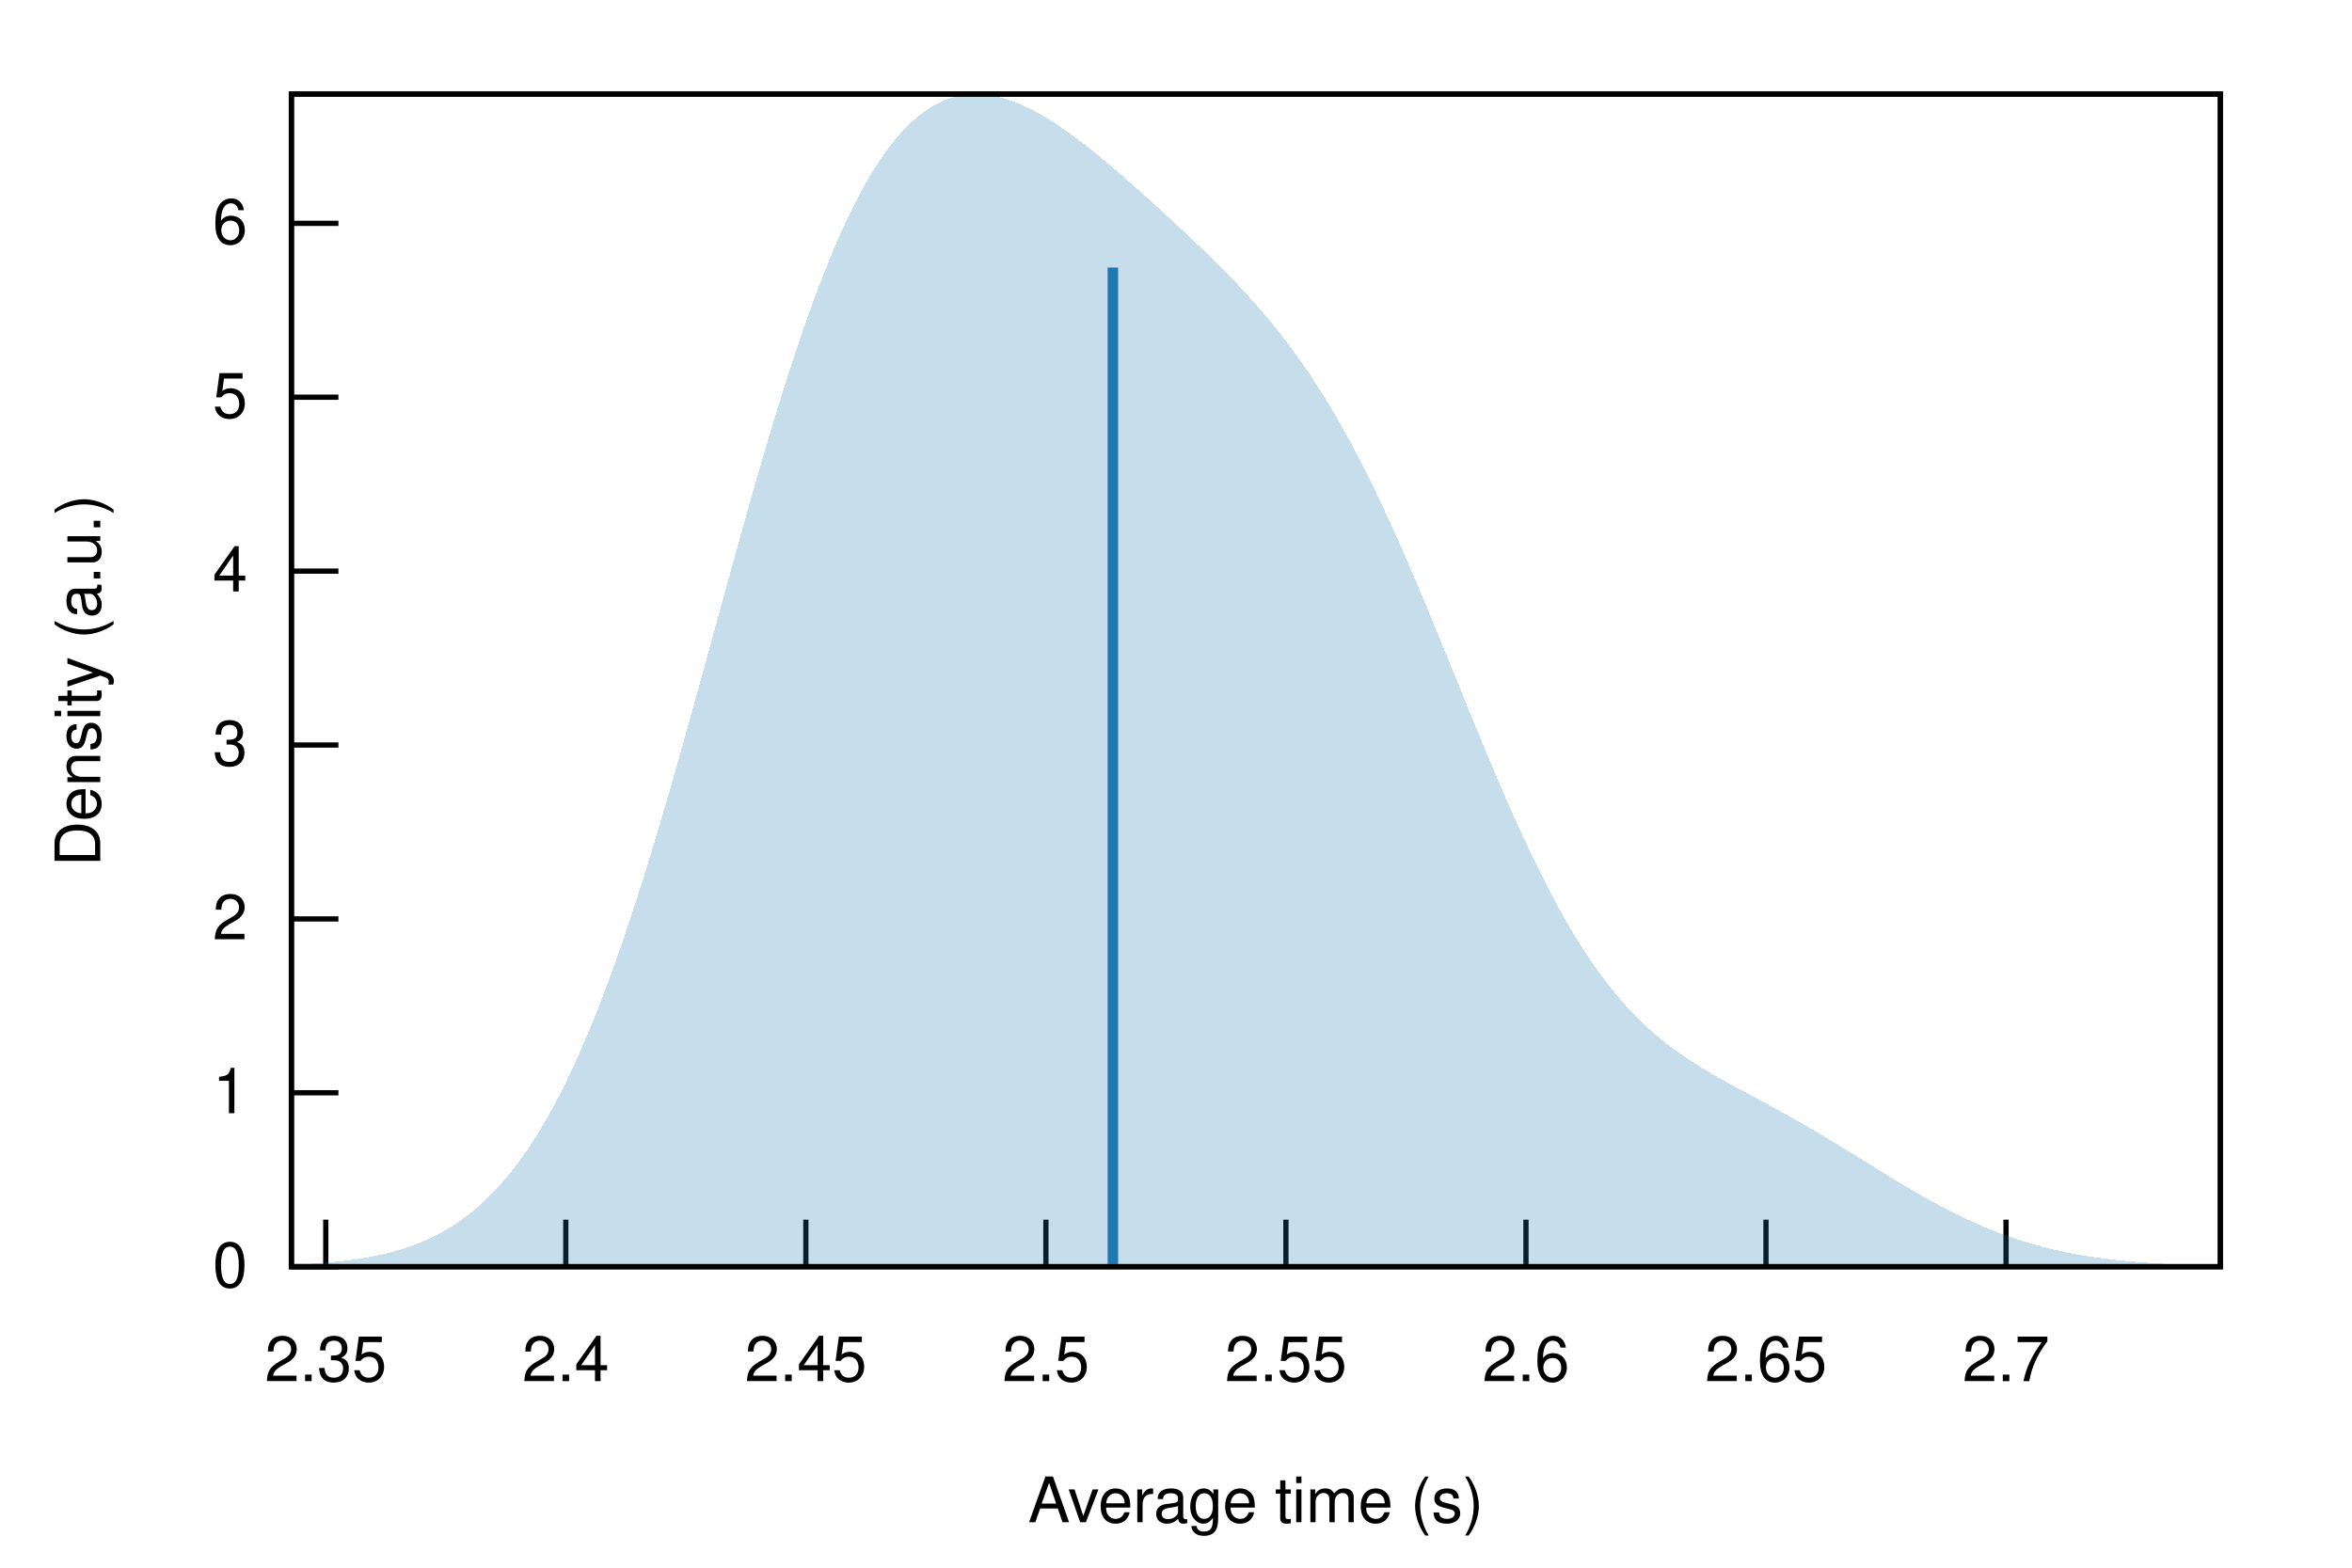
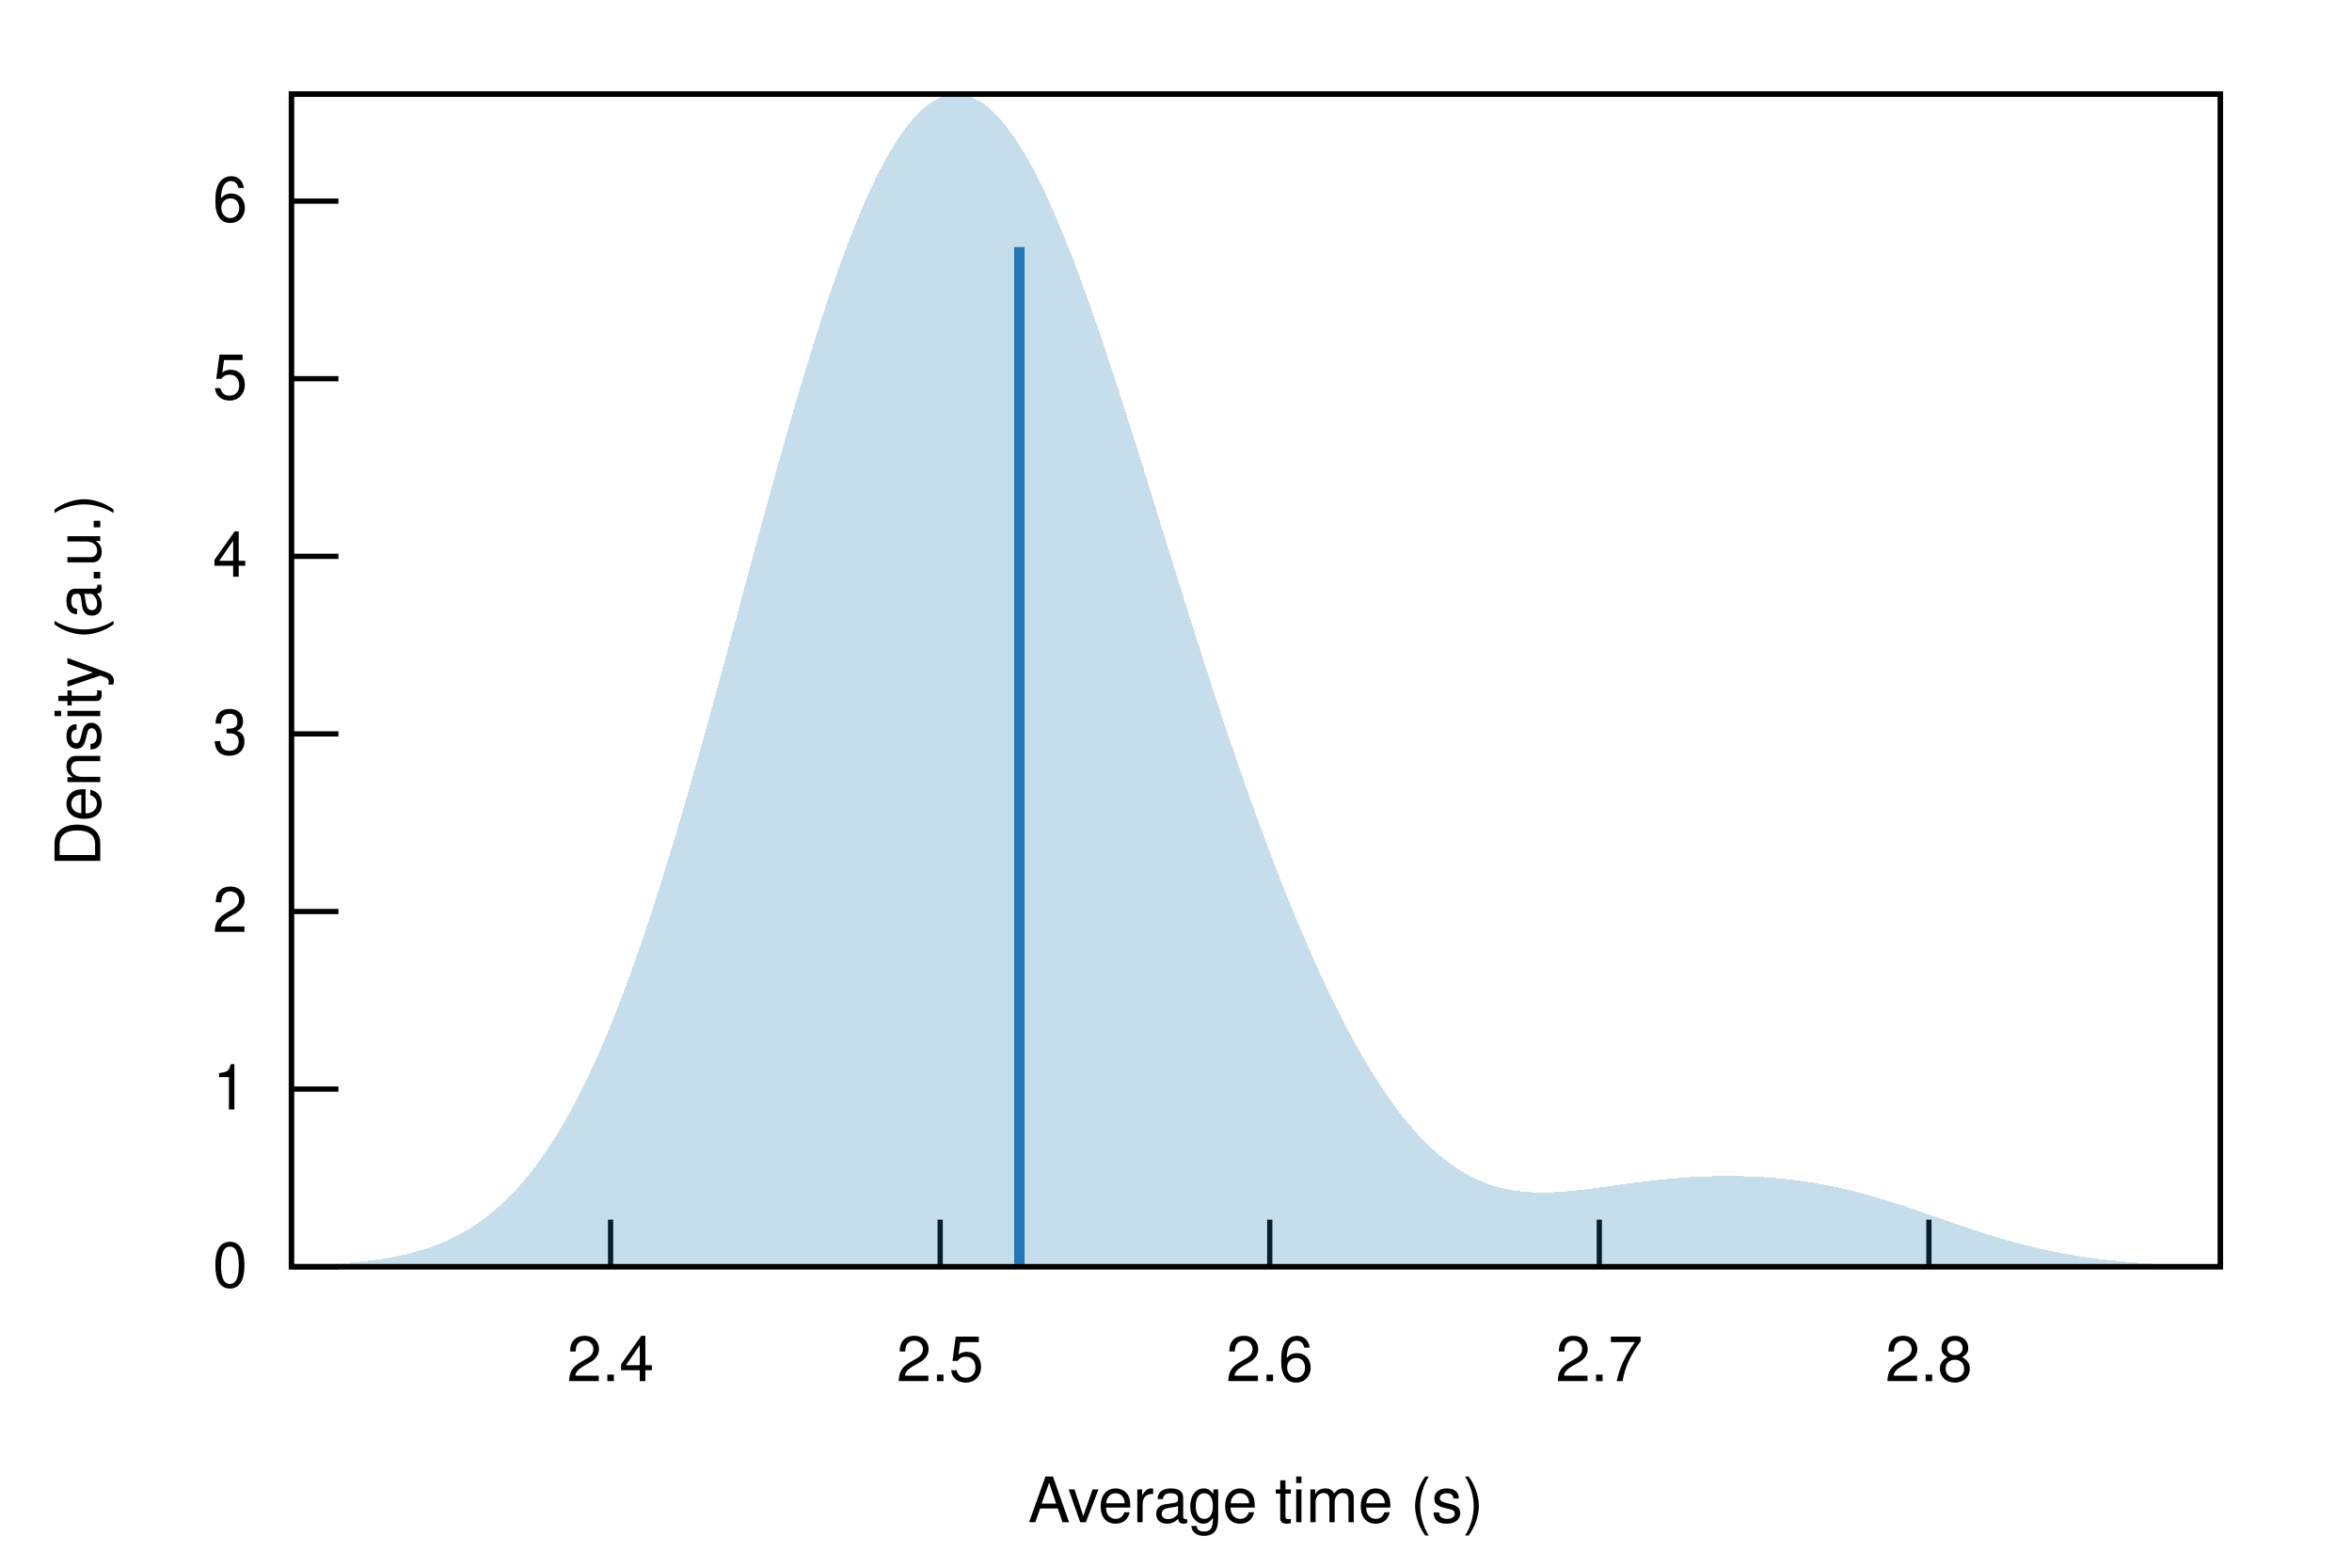
<svg xmlns="http://www.w3.org/2000/svg" xmlns:xlink="http://www.w3.org/1999/xlink" viewBox="0 0 450 300">
  <g id="gnuplot_canvas">
    <rect x="0" y="0" width="450" height="300" fill="none" />
    <defs>
      <circle id="gpDot" r="0.5" stroke-width="0.5" stroke="currentColor" />
      <path id="gpPt0" stroke-width="0.222" stroke="currentColor" d="M-1,0 h2 M0,-1 v2" />
      <path id="gpPt1" stroke-width="0.222" stroke="currentColor" d="M-1,-1 L1,1 M1,-1 L-1,1" />
      <path id="gpPt2" stroke-width="0.222" stroke="currentColor" d="M-1,0 L1,0 M0,-1 L0,1 M-1,-1 L1,1 M-1,1 L1,-1" />
      <rect id="gpPt3" stroke-width="0.222" stroke="currentColor" x="-1" y="-1" width="2" height="2" />
      <rect id="gpPt4" stroke-width="0.222" stroke="currentColor" fill="currentColor" x="-1" y="-1" width="2" height="2" />
      <circle id="gpPt5" stroke-width="0.222" stroke="currentColor" cx="0" cy="0" r="1" />
      <use xlink:href="#gpPt5" id="gpPt6" fill="currentColor" stroke="none" />
      <path id="gpPt7" stroke-width="0.222" stroke="currentColor" d="M0,-1.33 L-1.33,0.67 L1.33,0.67 z" />
      <use xlink:href="#gpPt7" id="gpPt8" fill="currentColor" stroke="none" />
      <use xlink:href="#gpPt7" id="gpPt9" stroke="currentColor" transform="rotate(180)" />
      <use xlink:href="#gpPt9" id="gpPt10" fill="currentColor" stroke="none" />
      <use xlink:href="#gpPt3" id="gpPt11" stroke="currentColor" transform="rotate(45)" />
      <use xlink:href="#gpPt11" id="gpPt12" fill="currentColor" stroke="none" />
      <path id="gpPt13" stroke-width="0.222" stroke="currentColor" d="M0,1.330 L1.265,0.411 L0.782,-1.067 L-0.782,-1.076 L-1.265,0.411 z" />
      <use xlink:href="#gpPt13" id="gpPt14" fill="currentColor" stroke="none" />
      <filter id="textbox" filterUnits="objectBoundingBox" x="0" y="0" height="1" width="1">
        <feFlood flood-color="white" flood-opacity="1" result="bgnd" />
        <feComposite in="SourceGraphic" in2="bgnd" operator="atop" />
      </filter>
      <filter id="greybox" filterUnits="objectBoundingBox" x="0" y="0" height="1" width="1">
        <feFlood flood-color="lightgrey" flood-opacity="1" result="grey" />
        <feComposite in="SourceGraphic" in2="grey" operator="atop" />
      </filter>
    </defs>
    <g fill="none" color="white" stroke="currentColor" stroke-width="1.00" stroke-linecap="butt" stroke-linejoin="miter">
</g>
    <g fill="none" color="black" stroke="currentColor" stroke-width="1.00" stroke-linecap="butt" stroke-linejoin="miter">
      <path stroke="black" d="M55.75,242.40 L64.75,242.40  " />
      <g transform="translate(47.36,246.30)" stroke="none" fill="black" font-family="Helvetica" font-size="12.00" text-anchor="end">
        <text>
          <tspan font-family="Helvetica"> 0</tspan>
        </text>
      </g>
    </g>
    <g fill="none" color="black" stroke="currentColor" stroke-width="1.00" stroke-linecap="butt" stroke-linejoin="miter">
-       <path stroke="black" d="M55.75,209.12 L64.75,209.12  " />
-       <g transform="translate(47.36,213.02)" stroke="none" fill="black" font-family="Helvetica" font-size="12.00" text-anchor="end">
+       <path stroke="black" d="M55.75,208.41 L64.75,208.41  " />
+       <g transform="translate(47.36,212.31)" stroke="none" fill="black" font-family="Helvetica" font-size="12.00" text-anchor="end">
        <text>
          <tspan font-family="Helvetica"> 1</tspan>
        </text>
      </g>
    </g>
    <g fill="none" color="black" stroke="currentColor" stroke-width="1.00" stroke-linecap="butt" stroke-linejoin="miter">
-       <path stroke="black" d="M55.75,175.85 L64.75,175.85  " />
-       <g transform="translate(47.36,179.75)" stroke="none" fill="black" font-family="Helvetica" font-size="12.00" text-anchor="end">
+       <path stroke="black" d="M55.75,174.43 L64.75,174.43  " />
+       <g transform="translate(47.36,178.33)" stroke="none" fill="black" font-family="Helvetica" font-size="12.00" text-anchor="end">
        <text>
          <tspan font-family="Helvetica"> 2</tspan>
        </text>
      </g>
    </g>
    <g fill="none" color="black" stroke="currentColor" stroke-width="1.00" stroke-linecap="butt" stroke-linejoin="miter">
-       <path stroke="black" d="M55.75,142.57 L64.75,142.57  " />
-       <g transform="translate(47.36,146.47)" stroke="none" fill="black" font-family="Helvetica" font-size="12.00" text-anchor="end">
+       <path stroke="black" d="M55.75,140.44 L64.75,140.44  " />
+       <g transform="translate(47.36,144.34)" stroke="none" fill="black" font-family="Helvetica" font-size="12.00" text-anchor="end">
        <text>
          <tspan font-family="Helvetica"> 3</tspan>
        </text>
      </g>
    </g>
    <g fill="none" color="black" stroke="currentColor" stroke-width="1.00" stroke-linecap="butt" stroke-linejoin="miter">
-       <path stroke="black" d="M55.75,109.29 L64.75,109.29  " />
-       <g transform="translate(47.36,113.19)" stroke="none" fill="black" font-family="Helvetica" font-size="12.00" text-anchor="end">
+       <path stroke="black" d="M55.75,106.46 L64.75,106.46  " />
+       <g transform="translate(47.36,110.36)" stroke="none" fill="black" font-family="Helvetica" font-size="12.00" text-anchor="end">
        <text>
          <tspan font-family="Helvetica"> 4</tspan>
        </text>
      </g>
    </g>
    <g fill="none" color="black" stroke="currentColor" stroke-width="1.00" stroke-linecap="butt" stroke-linejoin="miter">
-       <path stroke="black" d="M55.75,76.01 L64.75,76.01  " />
-       <g transform="translate(47.36,79.91)" stroke="none" fill="black" font-family="Helvetica" font-size="12.00" text-anchor="end">
+       <path stroke="black" d="M55.75,72.47 L64.75,72.47  " />
+       <g transform="translate(47.36,76.37)" stroke="none" fill="black" font-family="Helvetica" font-size="12.00" text-anchor="end">
        <text>
          <tspan font-family="Helvetica"> 5</tspan>
        </text>
      </g>
    </g>
    <g fill="none" color="black" stroke="currentColor" stroke-width="1.00" stroke-linecap="butt" stroke-linejoin="miter">
-       <path stroke="black" d="M55.75,42.74 L64.75,42.74  " />
-       <g transform="translate(47.36,46.64)" stroke="none" fill="black" font-family="Helvetica" font-size="12.00" text-anchor="end">
+       <path stroke="black" d="M55.75,38.49 L64.75,38.49  " />
+       <g transform="translate(47.36,42.39)" stroke="none" fill="black" font-family="Helvetica" font-size="12.00" text-anchor="end">
        <text>
          <tspan font-family="Helvetica"> 6</tspan>
        </text>
      </g>
    </g>
    <g fill="none" color="black" stroke="currentColor" stroke-width="1.00" stroke-linecap="butt" stroke-linejoin="miter">
-       <path stroke="black" d="M62.33,242.40 L62.33,233.40  " />
-       <g transform="translate(62.33,264.30)" stroke="none" fill="black" font-family="Helvetica" font-size="12.00" text-anchor="middle">
-         <text>
-           <tspan font-family="Helvetica"> 2.35</tspan>
-         </text>
-       </g>
-     </g>
-     <g fill="none" color="black" stroke="currentColor" stroke-width="1.00" stroke-linecap="butt" stroke-linejoin="miter">
-       <path stroke="black" d="M108.25,242.40 L108.25,233.40  " />
-       <g transform="translate(108.25,264.30)" stroke="none" fill="black" font-family="Helvetica" font-size="12.00" text-anchor="middle">
+       <path stroke="black" d="M116.82,242.40 L116.82,233.40  " />
+       <g transform="translate(116.82,264.30)" stroke="none" fill="black" font-family="Helvetica" font-size="12.00" text-anchor="middle">
        <text>
          <tspan font-family="Helvetica"> 2.4</tspan>
        </text>
      </g>
    </g>
    <g fill="none" color="black" stroke="currentColor" stroke-width="1.00" stroke-linecap="butt" stroke-linejoin="miter">
-       <path stroke="black" d="M154.18,242.40 L154.18,233.40  " />
-       <g transform="translate(154.18,264.30)" stroke="none" fill="black" font-family="Helvetica" font-size="12.00" text-anchor="middle">
-         <text>
-           <tspan font-family="Helvetica"> 2.45</tspan>
-         </text>
-       </g>
-     </g>
-     <g fill="none" color="black" stroke="currentColor" stroke-width="1.00" stroke-linecap="butt" stroke-linejoin="miter">
-       <path stroke="black" d="M200.11,242.40 L200.11,233.40  " />
-       <g transform="translate(200.11,264.30)" stroke="none" fill="black" font-family="Helvetica" font-size="12.00" text-anchor="middle">
+       <path stroke="black" d="M179.88,242.40 L179.88,233.40  " />
+       <g transform="translate(179.88,264.30)" stroke="none" fill="black" font-family="Helvetica" font-size="12.00" text-anchor="middle">
        <text>
          <tspan font-family="Helvetica"> 2.5</tspan>
        </text>
      </g>
    </g>
    <g fill="none" color="black" stroke="currentColor" stroke-width="1.00" stroke-linecap="butt" stroke-linejoin="miter">
-       <path stroke="black" d="M246.03,242.40 L246.03,233.40  " />
-       <g transform="translate(246.03,264.30)" stroke="none" fill="black" font-family="Helvetica" font-size="12.00" text-anchor="middle">
-         <text>
-           <tspan font-family="Helvetica"> 2.55</tspan>
-         </text>
-       </g>
-     </g>
-     <g fill="none" color="black" stroke="currentColor" stroke-width="1.00" stroke-linecap="butt" stroke-linejoin="miter">
-       <path stroke="black" d="M291.96,242.40 L291.96,233.40  " />
-       <g transform="translate(291.96,264.30)" stroke="none" fill="black" font-family="Helvetica" font-size="12.00" text-anchor="middle">
+       <path stroke="black" d="M242.94,242.40 L242.94,233.40  " />
+       <g transform="translate(242.94,264.30)" stroke="none" fill="black" font-family="Helvetica" font-size="12.00" text-anchor="middle">
        <text>
          <tspan font-family="Helvetica"> 2.6</tspan>
        </text>
      </g>
    </g>
    <g fill="none" color="black" stroke="currentColor" stroke-width="1.00" stroke-linecap="butt" stroke-linejoin="miter">
-       <path stroke="black" d="M337.88,242.40 L337.88,233.40  " />
-       <g transform="translate(337.88,264.30)" stroke="none" fill="black" font-family="Helvetica" font-size="12.00" text-anchor="middle">
+       <path stroke="black" d="M305.99,242.40 L305.99,233.40  " />
+       <g transform="translate(305.99,264.30)" stroke="none" fill="black" font-family="Helvetica" font-size="12.00" text-anchor="middle">
        <text>
-           <tspan font-family="Helvetica"> 2.65</tspan>
+           <tspan font-family="Helvetica"> 2.7</tspan>
        </text>
      </g>
    </g>
    <g fill="none" color="black" stroke="currentColor" stroke-width="1.00" stroke-linecap="butt" stroke-linejoin="miter">
-       <path stroke="black" d="M383.81,242.40 L383.81,233.40  " />
-       <g transform="translate(383.81,264.30)" stroke="none" fill="black" font-family="Helvetica" font-size="12.00" text-anchor="middle">
+       <path stroke="black" d="M369.05,242.40 L369.05,233.40  " />
+       <g transform="translate(369.05,264.30)" stroke="none" fill="black" font-family="Helvetica" font-size="12.00" text-anchor="middle">
        <text>
-           <tspan font-family="Helvetica"> 2.7</tspan>
+           <tspan font-family="Helvetica"> 2.8</tspan>
        </text>
      </g>
    </g>
    <g fill="none" color="black" stroke="currentColor" stroke-width="1.00" stroke-linecap="butt" stroke-linejoin="miter">
</g>
    <g fill="none" color="black" stroke="currentColor" stroke-width="1.00" stroke-linecap="butt" stroke-linejoin="miter">
      <path stroke="black" d="M55.75,18.01 L55.75,242.40 L424.82,242.40 L424.82,18.01 L55.75,18.01 Z  " />
    </g>
    <g fill="none" color="black" stroke="currentColor" stroke-width="1.00" stroke-linecap="butt" stroke-linejoin="miter">
      <g transform="translate(19.18,130.21) rotate(270)" stroke="none" fill="black" font-family="Helvetica" font-size="12.00" text-anchor="middle">
        <text>
          <tspan font-family="Helvetica">Density (a.u.)</tspan>
        </text>
      </g>
    </g>
    <g fill="none" color="black" stroke="currentColor" stroke-width="1.00" stroke-linecap="butt" stroke-linejoin="miter">
      <g transform="translate(240.28,291.30)" stroke="none" fill="black" font-family="Helvetica" font-size="12.00" text-anchor="middle">
        <text>
          <tspan font-family="Helvetica">Average time (s)</tspan>
        </text>
      </g>
    </g>
    <g fill="none" color="black" stroke="currentColor" stroke-width="1.00" stroke-linecap="butt" stroke-linejoin="miter">
</g>
    <g id="gnuplot_plot_1">
      <g fill="none" color="black" stroke="currentColor" stroke-width="1.00" stroke-linecap="butt" stroke-linejoin="miter">
        <g stroke="none" shape-rendering="crispEdges">
-           <polygon fill="rgb( 31, 120, 180)" fill-opacity="0.25" points="55.75,242.03 56.49,242.00 57.23,241.96 57.97,241.93 58.71,241.88 59.45,241.84 60.19,241.79 60.93,241.74 61.67,241.68 62.41,241.62 63.15,241.55 63.89,241.48 64.63,241.41 65.37,241.33 66.10,241.24 66.84,241.15 67.58,241.05 68.32,240.94 69.06,240.83 69.80,240.70 70.54,240.57 71.28,240.44 72.02,240.29 72.76,240.13 73.50,239.96 74.24,239.78 74.98,239.59 75.72,239.39 76.46,239.17 77.20,238.94 77.94,238.70 78.68,238.44 79.42,238.17 80.16,237.88 80.90,237.58 81.64,237.26 82.38,236.92 83.12,236.56 83.86,236.18 84.60,235.78 85.33,235.36 86.07,234.91 86.81,234.45 87.55,233.96 88.29,233.44 89.03,232.90 89.77,232.34 90.51,231.74 91.25,231.12 91.99,230.47 92.73,229.79 93.47,229.08 94.21,228.34 94.95,227.56 95.69,226.75 96.43,225.91 97.17,225.03 97.91,224.11 98.65,223.16 99.39,222.17 100.13,221.14 100.87,220.08 101.61,218.97 102.35,217.83 103.09,216.64 103.83,215.41 104.56,214.14 105.30,212.82 106.04,211.47 106.78,210.06 107.52,208.62 108.26,207.13 109.00,205.60 109.74,204.02 110.48,202.40 111.22,200.73 111.96,199.01 112.70,197.26 113.44,195.45 114.18,193.61 114.92,191.72 115.66,189.78 116.40,187.80 117.14,185.78 117.88,183.72 118.62,181.62 119.36,179.47 120.10,177.28 120.84,175.06 121.58,172.80 122.32,170.50 123.06,168.16 123.79,165.79 124.53,163.39 125.27,160.96 126.01,158.49 126.75,156.00 127.49,153.48 128.23,150.94 128.97,148.37 129.71,145.78 130.45,143.16 131.19,140.54 131.93,137.89 132.67,135.23 133.41,132.56 134.15,129.88 134.89,127.19 135.63,124.50 136.37,121.80 137.11,119.11 137.85,116.41 138.59,113.72 139.33,111.03 140.07,108.35 140.81,105.68 141.55,103.03 142.29,100.39 143.03,97.76 143.76,95.16 144.50,92.58 145.24,90.02 145.98,87.48 146.72,84.98 147.46,82.50 148.20,80.05 148.94,77.64 149.68,75.26 150.42,72.92 151.16,70.62 151.90,68.36 152.64,66.14 153.38,63.96 154.12,61.83 154.86,59.74 155.60,57.70 156.34,55.71 157.08,53.77 157.82,51.87 158.56,50.03 159.30,48.24 160.04,46.50 160.78,44.82 161.52,43.18 162.26,41.61 162.99,40.08 163.73,38.61 164.47,37.19 165.21,35.83 165.95,34.52 166.69,33.27 167.43,32.07 168.17,30.92 168.91,29.83 169.65,28.79 170.39,27.81 171.13,26.87 171.87,25.99 172.61,25.16 173.35,24.38 174.09,23.65 174.83,22.97 175.57,22.33 176.31,21.75 177.05,21.21 177.79,20.71 178.53,20.26 179.27,19.86 180.01,19.49 180.75,19.17 181.49,18.90 182.22,18.66 182.96,18.46 183.70,18.30 184.44,18.17 185.18,18.08 185.92,18.03 186.66,18.01 187.40,18.02 188.14,18.07 188.88,18.15 189.62,18.26 190.36,18.39 191.10,18.56 191.84,18.75 192.58,18.97 193.32,19.21 194.06,19.48 194.80,19.77 195.54,20.09 196.28,20.43 197.02,20.79 197.76,21.16 198.50,21.56 199.24,21.98 199.98,22.41 200.72,22.86 201.45,23.33 202.19,23.81 202.93,24.31 203.67,24.82 204.41,25.34 205.15,25.88 205.89,26.42 206.63,26.98 207.37,27.55 208.11,28.13 208.85,28.71 209.59,29.31 210.33,29.91 211.07,30.53 211.81,31.14 212.55,31.77 213.29,32.40 214.03,33.03 214.77,33.67 215.51,34.32 216.25,34.97 216.99,35.62 217.73,36.28 218.47,36.94 219.21,37.60 219.95,38.27 220.69,38.94 221.42,39.61 222.16,40.29 222.90,40.97 223.64,41.65 224.38,42.33 225.12,43.02 225.86,43.71 226.60,44.40 227.34,45.10 228.08,45.79 228.82,46.50 229.56,47.21 230.30,47.92 231.04,48.64 231.78,49.36 232.52,50.09 233.26,50.82 234.00,51.57 234.74,52.32 235.48,53.08 236.22,53.85 236.96,54.62 237.70,55.41 238.44,56.21 239.18,57.03 239.92,57.85 240.65,58.69 241.39,59.54 242.13,60.41 242.87,61.29 243.61,62.19 244.35,63.11 245.09,64.04 245.83,65.00 246.57,65.97 247.31,66.96 248.05,67.98 248.79,69.01 249.53,70.07 250.27,71.15 251.01,72.26 251.75,73.39 252.49,74.54 253.23,75.72 253.97,76.92 254.71,78.15 255.45,79.40 256.19,80.68 256.93,81.99 257.67,83.32 258.41,84.68 259.15,86.06 259.88,87.47 260.62,88.91 261.36,90.37 262.10,91.86 262.84,93.37 263.58,94.90 264.32,96.46 265.06,98.05 265.80,99.65 266.54,101.28 267.28,102.92 268.02,104.59 268.76,106.27 269.50,107.98 270.24,109.70 270.98,111.43 271.72,113.18 272.46,114.94 273.20,116.72 273.94,118.50 274.68,120.30 275.42,122.10 276.16,123.91 276.90,125.72 277.64,127.54 278.38,129.36 279.12,131.18 279.85,133.00 280.59,134.81 281.33,136.63 282.07,138.43 282.81,140.23 283.55,142.02 284.29,143.80 285.03,145.57 285.77,147.33 286.51,149.07 287.25,150.79 287.99,152.50 288.73,154.19 289.47,155.86 290.21,157.51 290.95,159.13 291.69,160.74 292.43,162.31 293.17,163.87 293.91,165.40 294.65,166.90 295.39,168.37 296.13,169.81 296.87,171.23 297.61,172.62 298.35,173.97 299.08,175.30 299.82,176.59 300.56,177.85 301.30,179.09 302.04,180.29 302.78,181.46 303.52,182.59 304.26,183.70 305.00,184.77 305.74,185.82 306.48,186.83 307.22,187.81 307.96,188.76 308.70,189.68 309.44,190.58 310.18,191.44 310.92,192.28 311.66,193.09 312.40,193.87 313.14,194.63 313.88,195.36 314.62,196.07 315.36,196.75 316.10,197.41 316.84,198.05 317.58,198.67 318.31,199.27 319.05,199.85 319.79,200.42 320.53,200.96 321.27,201.50 322.01,202.01 322.75,202.51 323.49,203.00 324.23,203.48 324.97,203.95 325.71,204.40 326.45,204.85 327.19,205.29 327.93,205.72 328.67,206.14 329.41,206.56 330.15,206.97 330.89,207.38 331.63,207.79 332.37,208.19 333.11,208.59 333.85,208.99 334.59,209.39 335.33,209.79 336.07,210.18 336.81,210.58 337.54,210.98 338.28,211.38 339.02,211.78 339.76,212.19 340.50,212.59 341.24,213.00 341.98,213.42 342.72,213.83 343.46,214.25 344.20,214.67 344.94,215.09 345.68,215.52 346.42,215.95 347.16,216.38 347.90,216.82 348.64,217.26 349.38,217.70 350.12,218.15 350.86,218.59 351.60,219.04 352.34,219.50 353.08,219.95 353.82,220.40 354.56,220.86 355.30,221.32 356.04,221.78 356.78,222.23 357.51,222.69 358.25,223.15 358.99,223.61 359.73,224.06 360.47,224.52 361.21,224.97 361.95,225.42 362.69,225.87 363.43,226.31 364.17,226.76 364.91,227.19 365.65,227.63 366.39,228.06 367.13,228.49 367.87,228.91 368.61,229.33 369.35,229.74 370.09,230.14 370.83,230.54 371.57,230.94 372.31,231.32 373.05,231.70 373.79,232.08 374.53,232.45 375.27,232.81 376.01,233.16 376.74,233.50 377.48,233.84 378.22,234.17 378.96,234.50 379.70,234.81 380.44,235.12 381.18,235.42 381.92,235.71 382.66,235.99 383.40,236.26 384.14,236.53 384.88,236.79 385.62,237.04 386.36,237.29 387.10,237.52 387.84,237.75 388.58,237.97 389.32,238.18 390.06,238.38 390.80,238.58 391.54,238.77 392.28,238.96 393.02,239.13 393.76,239.30 394.50,239.46 395.24,239.62 395.97,239.77 396.71,239.91 397.45,240.05 398.19,240.18 398.93,240.30 399.67,240.42 400.41,240.53 401.15,240.64 401.89,240.75 402.63,240.84 403.37,240.94 404.11,241.03 404.85,241.11 405.59,241.19 406.33,241.27 407.07,241.34 407.81,241.41 408.55,241.47 409.29,241.53 410.03,241.59 410.77,241.64 411.51,241.69 412.25,241.74 412.99,241.79 413.73,241.83 414.47,241.87 415.20,241.91 415.94,241.94 416.68,241.97 417.42,242.00 418.16,242.03 418.90,242.06 419.64,242.09 420.38,242.11 421.12,242.13 421.86,242.15 422.60,242.17 423.34,242.19 424.08,242.20 424.82,242.22 424.82,242.40 424.08,242.40 423.34,242.40 422.60,242.40 421.86,242.40 421.12,242.40 420.38,242.40 419.64,242.40 418.90,242.40 418.16,242.40 417.42,242.40 416.68,242.40 415.94,242.40 415.20,242.40 414.47,242.40 413.73,242.40 412.99,242.40 412.25,242.40 411.51,242.40 410.77,242.40 410.03,242.40 409.29,242.40 408.55,242.40 407.81,242.40 407.07,242.40 406.33,242.40 405.59,242.40 404.85,242.40 404.11,242.40 403.37,242.40 402.63,242.40 401.89,242.40 401.15,242.40 400.41,242.40 399.67,242.40 398.93,242.40 398.19,242.40 397.45,242.40 396.71,242.40 395.97,242.40 395.24,242.40 394.50,242.40 393.76,242.40 393.02,242.40 392.28,242.40 391.54,242.40 390.80,242.40 390.06,242.40 389.32,242.40 388.58,242.40 387.84,242.40 387.10,242.40 386.36,242.40 385.62,242.40 384.88,242.40 384.14,242.40 383.40,242.40 382.66,242.40 381.92,242.40 381.18,242.40 380.44,242.40 379.70,242.40 378.96,242.40 378.22,242.40 377.48,242.40 376.74,242.40 376.01,242.40 375.27,242.40 374.53,242.40 373.79,242.40 373.05,242.40 372.31,242.40 371.57,242.40 370.83,242.40 370.09,242.40 369.35,242.40 368.61,242.40 367.87,242.40 367.13,242.40 366.39,242.40 365.65,242.40 364.91,242.40 364.17,242.40 363.43,242.40 362.69,242.40 361.95,242.40 361.21,242.40 360.47,242.40 359.73,242.40 358.99,242.40 358.25,242.40 357.51,242.40 356.78,242.40 356.04,242.40 355.30,242.40 354.56,242.40 353.82,242.40 353.08,242.40 352.34,242.40 351.60,242.40 350.86,242.40 350.12,242.40 349.38,242.40 348.64,242.40 347.90,242.40 347.16,242.40 346.42,242.40 345.68,242.40 344.94,242.40 344.20,242.40 343.46,242.40 342.72,242.40 341.98,242.40 341.24,242.40 340.50,242.40 339.76,242.40 339.02,242.40 338.28,242.40 337.54,242.40 336.81,242.40 336.07,242.40 335.33,242.40 334.59,242.40 333.85,242.40 333.11,242.40 332.37,242.40 331.63,242.40 330.89,242.40 330.15,242.40 329.41,242.40 328.67,242.40 327.93,242.40 327.19,242.40 326.45,242.40 325.71,242.40 324.97,242.40 324.23,242.40 323.49,242.40 322.75,242.40 322.01,242.40 321.27,242.40 320.53,242.40 319.79,242.40 319.05,242.40 318.31,242.40 317.58,242.40 316.84,242.40 316.10,242.40 315.36,242.40 314.62,242.40 313.88,242.40 313.14,242.40 312.40,242.40 311.66,242.40 310.92,242.40 310.18,242.40 309.44,242.40 308.70,242.40 307.96,242.40 307.22,242.40 306.48,242.40 305.74,242.40 305.00,242.40 304.26,242.40 303.52,242.40 302.78,242.40 302.04,242.40 301.30,242.40 300.56,242.40 299.82,242.40 299.08,242.40 298.35,242.40 297.61,242.40 296.87,242.40 296.13,242.40 295.39,242.40 294.65,242.40 293.91,242.40 293.17,242.40 292.43,242.40 291.69,242.40 290.95,242.40 290.21,242.40 289.47,242.40 288.73,242.40 287.99,242.40 287.25,242.40 286.51,242.40 285.77,242.40 285.03,242.40 284.29,242.40 283.55,242.40 282.81,242.40 282.07,242.40 281.33,242.40 280.59,242.40 279.85,242.40 279.12,242.40 278.38,242.40 277.64,242.40 276.90,242.40 276.16,242.40 275.42,242.40 274.68,242.40 273.94,242.40 273.20,242.40 272.46,242.40 271.72,242.40 270.98,242.40 270.24,242.40 269.50,242.40 268.76,242.40 268.02,242.40 267.28,242.40 266.54,242.40 265.80,242.40 265.06,242.40 264.32,242.40 263.58,242.40 262.84,242.40 262.10,242.40 261.36,242.40 260.62,242.40 259.88,242.40 259.15,242.40 258.41,242.40 257.67,242.40 256.93,242.40 256.19,242.40 255.45,242.40 254.71,242.40 253.97,242.40 253.23,242.40 252.49,242.40 251.75,242.40 251.01,242.40 250.27,242.40 249.53,242.40 248.79,242.40 248.05,242.40 247.31,242.40 246.57,242.40 245.83,242.40 245.09,242.40 244.35,242.40 243.61,242.40 242.87,242.40 242.13,242.40 241.39,242.40 240.65,242.40 239.92,242.40 239.18,242.40 238.44,242.40 237.70,242.40 236.96,242.40 236.22,242.40 235.48,242.40 234.74,242.40 234.00,242.40 233.26,242.40 232.52,242.40 231.78,242.40 231.04,242.40 230.30,242.40 229.56,242.40 228.82,242.40 228.08,242.40 227.34,242.40 226.60,242.40 225.86,242.40 225.12,242.40 224.38,242.40 223.64,242.40 222.90,242.40 222.16,242.40 221.42,242.40 220.69,242.40 219.95,242.40 219.21,242.40 218.47,242.40 217.73,242.40 216.99,242.40 216.25,242.40 215.51,242.40 214.77,242.40 214.03,242.40 213.29,242.40 212.55,242.40 211.81,242.40 211.07,242.40 210.33,242.40 209.59,242.40 208.85,242.40 208.11,242.40 207.37,242.40 206.63,242.40 205.89,242.40 205.15,242.40 204.41,242.40 203.67,242.40 202.93,242.40 202.19,242.40 201.45,242.40 200.72,242.40 199.98,242.40 199.24,242.40 198.50,242.40 197.76,242.40 197.02,242.40 196.28,242.40 195.54,242.40 194.80,242.40 194.06,242.40 193.32,242.40 192.58,242.40 191.84,242.40 191.10,242.40 190.36,242.40 189.62,242.40 188.88,242.40 188.14,242.40 187.40,242.40 186.66,242.40 185.92,242.40 185.18,242.40 184.44,242.40 183.70,242.40 182.96,242.40 182.22,242.40 181.49,242.40 180.75,242.40 180.01,242.40 179.27,242.40 178.53,242.40 177.79,242.40 177.05,242.40 176.31,242.40 175.57,242.40 174.83,242.40 174.09,242.40 173.35,242.40 172.61,242.40 171.87,242.40 171.13,242.40 170.39,242.40 169.65,242.40 168.91,242.40 168.17,242.40 167.43,242.40 166.69,242.40 165.95,242.40 165.21,242.40 164.47,242.40 163.73,242.40 162.99,242.40 162.26,242.40 161.52,242.40 160.78,242.40 160.04,242.40 159.30,242.40 158.56,242.40 157.82,242.40 157.08,242.40 156.34,242.40 155.60,242.40 154.86,242.40 154.12,242.40 153.38,242.40 152.64,242.40 151.90,242.40 151.16,242.40 150.42,242.40 149.68,242.40 148.94,242.40 148.20,242.40 147.46,242.40 146.72,242.40 145.98,242.40 145.24,242.40 144.50,242.40 143.76,242.40 143.03,242.40 142.29,242.40 141.55,242.40 140.81,242.40 140.07,242.40 139.33,242.40 138.59,242.40 137.85,242.40 137.11,242.40 136.37,242.40 135.63,242.40 134.89,242.40 134.15,242.40 133.41,242.40 132.67,242.40 131.93,242.40 131.19,242.40 130.45,242.40 129.71,242.40 128.97,242.40 128.23,242.40 127.49,242.40 126.75,242.40 126.01,242.40 125.27,242.40 124.53,242.40 123.79,242.40 123.06,242.40 122.32,242.40 121.58,242.40 120.84,242.40 120.10,242.40 119.36,242.40 118.62,242.40 117.88,242.40 117.14,242.40 116.40,242.40 115.66,242.40 114.92,242.40 114.18,242.40 113.44,242.40 112.70,242.40 111.96,242.40 111.22,242.40 110.48,242.40 109.74,242.40 109.00,242.40 108.26,242.40 107.52,242.40 106.78,242.40 106.04,242.40 105.30,242.40 104.56,242.40 103.83,242.40 103.09,242.40 102.35,242.40 101.61,242.40 100.87,242.40 100.13,242.40 99.39,242.40 98.65,242.40 97.91,242.40 97.17,242.40 96.43,242.40 95.69,242.40 94.95,242.40 94.21,242.40 93.47,242.40 92.73,242.40 91.99,242.40 91.25,242.40 90.51,242.40 89.77,242.40 89.03,242.40 88.29,242.40 87.55,242.40 86.81,242.40 86.07,242.40 85.33,242.40 84.60,242.40 83.86,242.40 83.12,242.40 82.38,242.40 81.64,242.40 80.90,242.40 80.16,242.40 79.42,242.40 78.68,242.40 77.94,242.40 77.20,242.40 76.46,242.40 75.72,242.40 74.98,242.40 74.24,242.40 73.50,242.40 72.76,242.40 72.02,242.40 71.28,242.40 70.54,242.40 69.80,242.40 69.06,242.40 68.32,242.40 67.58,242.40 66.84,242.40 66.10,242.40 65.37,242.40 64.63,242.40 63.89,242.40 63.15,242.40 62.41,242.40 61.67,242.40 60.93,242.40 60.19,242.40 59.45,242.40 58.71,242.40 57.97,242.40 57.23,242.40 56.49,242.40 55.75,242.40 " />
+           <polygon fill="rgb( 31, 120, 180)" fill-opacity="0.25" points="55.75,242.21 56.49,242.19 57.23,242.17 57.97,242.15 58.71,242.12 59.45,242.10 60.19,242.07 60.93,242.04 61.67,242.00 62.41,241.96 63.15,241.92 63.89,241.88 64.63,241.83 65.37,241.78 66.10,241.72 66.84,241.66 67.58,241.60 68.32,241.53 69.06,241.45 69.80,241.37 70.54,241.28 71.28,241.19 72.02,241.08 72.76,240.98 73.50,240.86 74.24,240.73 74.98,240.60 75.72,240.46 76.46,240.30 77.20,240.14 77.94,239.97 78.68,239.78 79.42,239.58 80.16,239.37 80.90,239.15 81.64,238.91 82.38,238.66 83.12,238.39 83.86,238.10 84.60,237.80 85.33,237.48 86.07,237.14 86.81,236.79 87.55,236.41 88.29,236.01 89.03,235.59 89.77,235.15 90.51,234.68 91.25,234.19 91.99,233.68 92.73,233.14 93.47,232.57 94.21,231.97 94.95,231.35 95.69,230.69 96.43,230.01 97.17,229.29 97.91,228.54 98.65,227.76 99.39,226.94 100.13,226.09 100.87,225.21 101.61,224.29 102.35,223.33 103.09,222.33 103.83,221.29 104.56,220.22 105.30,219.10 106.04,217.95 106.78,216.75 107.52,215.51 108.26,214.23 109.00,212.91 109.74,211.54 110.48,210.13 111.22,208.67 111.96,207.17 112.70,205.63 113.44,204.04 114.18,202.41 114.92,200.73 115.66,199.01 116.40,197.24 117.14,195.43 117.88,193.57 118.62,191.67 119.36,189.73 120.10,187.74 120.84,185.71 121.58,183.64 122.32,181.53 123.06,179.37 123.79,177.18 124.53,174.95 125.27,172.67 126.01,170.37 126.75,168.02 127.49,165.64 128.23,163.23 128.97,160.78 129.71,158.30 130.45,155.80 131.19,153.26 131.93,150.70 132.67,148.11 133.41,145.50 134.15,142.87 134.89,140.22 135.63,137.55 136.37,134.86 137.11,132.16 137.85,129.45 138.59,126.72 139.33,123.99 140.07,121.25 140.81,118.51 141.55,115.76 142.29,113.02 143.03,110.27 143.76,107.53 144.50,104.80 145.24,102.07 145.98,99.36 146.72,96.66 147.46,93.97 148.20,91.30 148.94,88.65 149.68,86.02 150.42,83.41 151.16,80.83 151.90,78.28 152.64,75.75 153.38,73.26 154.12,70.80 154.86,68.38 155.60,66.00 156.34,63.65 157.08,61.35 157.82,59.09 158.56,56.87 159.30,54.70 160.04,52.58 160.78,50.51 161.52,48.50 162.26,46.53 162.99,44.62 163.73,42.77 164.47,40.97 165.21,39.24 165.95,37.56 166.69,35.95 167.43,34.40 168.17,32.91 168.91,31.49 169.65,30.14 170.39,28.85 171.13,27.63 171.87,26.48 172.61,25.40 173.35,24.40 174.09,23.46 174.83,22.60 175.57,21.81 176.31,21.09 177.05,20.45 177.79,19.88 178.53,19.39 179.27,18.97 180.01,18.62 180.75,18.36 181.49,18.17 182.22,18.05 182.96,18.01 183.70,18.05 184.44,18.16 185.18,18.34 185.92,18.61 186.66,18.94 187.40,19.35 188.14,19.84 188.88,20.40 189.62,21.03 190.36,21.73 191.10,22.50 191.84,23.35 192.58,24.26 193.32,25.24 194.06,26.29 194.80,27.41 195.54,28.59 196.28,29.83 197.02,31.14 197.76,32.51 198.50,33.93 199.24,35.42 199.98,36.96 200.72,38.56 201.45,40.21 202.19,41.92 202.93,43.67 203.67,45.47 204.41,47.32 205.15,49.22 205.89,51.15 206.63,53.13 207.37,55.14 208.11,57.20 208.85,59.28 209.59,61.41 210.33,63.56 211.07,65.74 211.81,67.94 212.55,70.18 213.29,72.43 214.03,74.71 214.77,77.00 215.51,79.32 216.25,81.64 216.99,83.98 217.73,86.33 218.47,88.70 219.21,91.07 219.95,93.44 220.69,95.82 221.42,98.20 222.16,100.59 222.90,102.97 223.64,105.35 224.38,107.73 225.12,110.10 225.86,112.47 226.60,114.82 227.34,117.17 228.08,119.51 228.82,121.84 229.56,124.16 230.30,126.46 231.04,128.75 231.78,131.03 232.52,133.29 233.26,135.53 234.00,137.75 234.74,139.96 235.48,142.15 236.22,144.32 236.96,146.46 237.70,148.59 238.44,150.70 239.18,152.78 239.92,154.85 240.65,156.89 241.39,158.90 242.13,160.89 242.87,162.86 243.61,164.81 244.35,166.73 245.09,168.62 245.83,170.49 246.57,172.34 247.31,174.16 248.05,175.95 248.79,177.71 249.53,179.45 250.27,181.16 251.01,182.85 251.75,184.50 252.49,186.13 253.23,187.73 253.97,189.29 254.71,190.83 255.45,192.34 256.19,193.83 256.93,195.28 257.67,196.70 258.41,198.08 259.15,199.44 259.88,200.77 260.62,202.06 261.36,203.33 262.10,204.56 262.84,205.76 263.58,206.92 264.32,208.06 265.06,209.16 265.80,210.22 266.54,211.26 267.28,212.26 268.02,213.23 268.76,214.16 269.50,215.06 270.24,215.93 270.98,216.77 271.72,217.57 272.46,218.34 273.20,219.07 273.94,219.78 274.68,220.45 275.42,221.09 276.16,221.69 276.90,222.27 277.64,222.81 278.38,223.33 279.12,223.81 279.85,224.27 280.59,224.69 281.33,225.09 282.07,225.46 282.81,225.80 283.55,226.12 284.29,226.40 285.03,226.67 285.77,226.91 286.51,227.13 287.25,227.32 287.99,227.49 288.73,227.64 289.47,227.78 290.21,227.89 290.95,227.98 291.69,228.06 292.43,228.12 293.17,228.16 293.91,228.19 294.65,228.20 295.39,228.20 296.13,228.19 296.87,228.17 297.61,228.13 298.35,228.09 299.08,228.04 299.82,227.98 300.56,227.91 301.30,227.84 302.04,227.76 302.78,227.67 303.52,227.58 304.26,227.49 305.00,227.39 305.74,227.29 306.48,227.19 307.22,227.09 307.96,226.99 308.70,226.89 309.44,226.78 310.18,226.68 310.92,226.58 311.66,226.48 312.40,226.38 313.14,226.28 313.88,226.19 314.62,226.10 315.36,226.01 316.10,225.92 316.84,225.84 317.58,225.76 318.31,225.69 319.05,225.61 319.79,225.55 320.53,225.48 321.27,225.42 322.01,225.37 322.75,225.32 323.49,225.27 324.23,225.23 324.97,225.19 325.71,225.16 326.45,225.13 327.19,225.10 327.93,225.08 328.67,225.07 329.41,225.06 330.15,225.05 330.89,225.05 331.63,225.06 332.37,225.06 333.11,225.08 333.85,225.10 334.59,225.12 335.33,225.15 336.07,225.19 336.81,225.23 337.54,225.27 338.28,225.32 339.02,225.38 339.76,225.44 340.50,225.51 341.24,225.58 341.98,225.66 342.72,225.75 343.46,225.84 344.20,225.93 344.94,226.04 345.68,226.14 346.42,226.26 347.16,226.38 347.90,226.51 348.64,226.64 349.38,226.78 350.12,226.93 350.86,227.08 351.60,227.24 352.34,227.40 353.08,227.57 353.82,227.75 354.56,227.93 355.30,228.12 356.04,228.31 356.78,228.51 357.51,228.72 358.25,228.93 358.99,229.14 359.73,229.36 360.47,229.58 361.21,229.81 361.95,230.04 362.69,230.28 363.43,230.52 364.17,230.76 364.91,231.01 365.65,231.25 366.39,231.50 367.13,231.76 367.87,232.01 368.61,232.26 369.35,232.52 370.09,232.78 370.83,233.03 371.57,233.29 372.31,233.55 373.05,233.80 373.79,234.06 374.53,234.31 375.27,234.57 376.01,234.82 376.74,235.07 377.48,235.31 378.22,235.55 378.96,235.79 379.70,236.03 380.44,236.26 381.18,236.49 381.92,236.72 382.66,236.94 383.40,237.16 384.14,237.37 384.88,237.58 385.62,237.78 386.36,237.98 387.10,238.18 387.84,238.37 388.58,238.55 389.32,238.73 390.06,238.90 390.80,239.07 391.54,239.23 392.28,239.39 393.02,239.54 393.76,239.69 394.50,239.83 395.24,239.96 395.97,240.10 396.71,240.22 397.45,240.34 398.19,240.46 398.93,240.57 399.67,240.67 400.41,240.78 401.15,240.87 401.89,240.97 402.63,241.05 403.37,241.14 404.11,241.22 404.85,241.29 405.59,241.36 406.33,241.43 407.07,241.50 407.81,241.56 408.55,241.61 409.29,241.67 410.03,241.72 410.77,241.77 411.51,241.81 412.25,241.85 412.99,241.89 413.73,241.93 414.47,241.97 415.20,242.00 415.94,242.03 416.68,242.06 417.42,242.08 418.16,242.11 418.90,242.13 419.64,242.15 420.38,242.17 421.12,242.19 421.86,242.21 422.60,242.23 423.34,242.24 424.08,242.25 424.82,242.27 424.82,242.40 424.08,242.40 423.34,242.40 422.60,242.40 421.86,242.40 421.12,242.40 420.38,242.40 419.64,242.40 418.90,242.40 418.16,242.40 417.42,242.40 416.68,242.40 415.94,242.40 415.20,242.40 414.47,242.40 413.73,242.40 412.99,242.40 412.25,242.40 411.51,242.40 410.77,242.40 410.03,242.40 409.29,242.40 408.55,242.40 407.81,242.40 407.07,242.40 406.33,242.40 405.59,242.40 404.85,242.40 404.11,242.40 403.37,242.40 402.63,242.40 401.89,242.40 401.15,242.40 400.41,242.40 399.67,242.40 398.93,242.40 398.19,242.40 397.45,242.40 396.71,242.40 395.97,242.40 395.24,242.40 394.50,242.40 393.76,242.40 393.02,242.40 392.28,242.40 391.54,242.40 390.80,242.40 390.06,242.40 389.32,242.40 388.58,242.40 387.84,242.40 387.10,242.40 386.36,242.40 385.62,242.40 384.88,242.40 384.14,242.40 383.40,242.40 382.66,242.40 381.92,242.40 381.18,242.40 380.44,242.40 379.70,242.40 378.96,242.40 378.22,242.40 377.48,242.40 376.74,242.40 376.01,242.40 375.27,242.40 374.53,242.40 373.79,242.40 373.05,242.40 372.31,242.40 371.57,242.40 370.83,242.40 370.09,242.40 369.35,242.40 368.61,242.40 367.87,242.40 367.13,242.40 366.39,242.40 365.65,242.40 364.91,242.40 364.17,242.40 363.43,242.40 362.69,242.40 361.95,242.40 361.21,242.40 360.47,242.40 359.73,242.40 358.99,242.40 358.25,242.40 357.51,242.40 356.78,242.40 356.04,242.40 355.30,242.40 354.56,242.40 353.82,242.40 353.08,242.40 352.34,242.40 351.60,242.40 350.86,242.40 350.12,242.40 349.38,242.40 348.64,242.40 347.90,242.40 347.16,242.40 346.42,242.40 345.68,242.40 344.94,242.40 344.20,242.40 343.46,242.40 342.72,242.40 341.98,242.40 341.24,242.40 340.50,242.40 339.76,242.40 339.02,242.40 338.28,242.40 337.54,242.40 336.81,242.40 336.07,242.40 335.33,242.40 334.59,242.40 333.85,242.40 333.11,242.40 332.37,242.40 331.63,242.40 330.89,242.40 330.15,242.40 329.41,242.40 328.67,242.40 327.93,242.40 327.19,242.40 326.45,242.40 325.71,242.40 324.97,242.40 324.23,242.40 323.49,242.40 322.75,242.40 322.01,242.40 321.27,242.40 320.53,242.40 319.79,242.40 319.05,242.40 318.31,242.40 317.58,242.40 316.84,242.40 316.10,242.40 315.36,242.40 314.62,242.40 313.88,242.40 313.14,242.40 312.40,242.40 311.66,242.40 310.92,242.40 310.18,242.40 309.44,242.40 308.70,242.40 307.96,242.40 307.22,242.40 306.48,242.40 305.74,242.40 305.00,242.40 304.26,242.40 303.52,242.40 302.78,242.40 302.04,242.40 301.30,242.40 300.56,242.40 299.82,242.40 299.08,242.40 298.35,242.40 297.61,242.40 296.87,242.40 296.13,242.40 295.39,242.40 294.65,242.40 293.91,242.40 293.17,242.40 292.43,242.40 291.69,242.40 290.95,242.40 290.21,242.40 289.47,242.40 288.73,242.40 287.99,242.40 287.25,242.40 286.51,242.40 285.77,242.40 285.03,242.40 284.29,242.40 283.55,242.40 282.81,242.40 282.07,242.40 281.33,242.40 280.59,242.40 279.85,242.40 279.12,242.40 278.38,242.40 277.64,242.40 276.90,242.40 276.16,242.40 275.42,242.40 274.68,242.40 273.94,242.40 273.20,242.40 272.46,242.40 271.72,242.40 270.98,242.40 270.24,242.40 269.50,242.40 268.76,242.40 268.02,242.40 267.28,242.40 266.54,242.40 265.80,242.40 265.06,242.40 264.32,242.40 263.58,242.40 262.84,242.40 262.10,242.40 261.36,242.40 260.62,242.40 259.88,242.40 259.15,242.40 258.41,242.40 257.67,242.40 256.93,242.40 256.19,242.40 255.45,242.40 254.71,242.40 253.97,242.40 253.23,242.40 252.49,242.40 251.75,242.40 251.01,242.40 250.27,242.40 249.53,242.40 248.79,242.40 248.05,242.40 247.31,242.40 246.57,242.40 245.83,242.40 245.09,242.40 244.35,242.40 243.61,242.40 242.87,242.40 242.13,242.40 241.39,242.40 240.65,242.40 239.92,242.40 239.18,242.40 238.44,242.40 237.70,242.40 236.96,242.40 236.22,242.40 235.48,242.40 234.74,242.40 234.00,242.40 233.26,242.40 232.52,242.40 231.78,242.40 231.04,242.40 230.30,242.40 229.56,242.40 228.82,242.40 228.08,242.40 227.34,242.40 226.60,242.40 225.86,242.40 225.12,242.40 224.38,242.40 223.64,242.40 222.90,242.40 222.16,242.40 221.42,242.40 220.69,242.40 219.95,242.40 219.21,242.40 218.47,242.40 217.73,242.40 216.99,242.40 216.25,242.40 215.51,242.40 214.77,242.40 214.03,242.40 213.29,242.40 212.55,242.40 211.81,242.40 211.07,242.40 210.33,242.40 209.59,242.40 208.85,242.40 208.11,242.40 207.37,242.40 206.63,242.40 205.89,242.40 205.15,242.40 204.41,242.40 203.67,242.40 202.93,242.40 202.19,242.40 201.45,242.40 200.72,242.40 199.98,242.40 199.24,242.40 198.50,242.40 197.76,242.40 197.02,242.40 196.28,242.40 195.54,242.40 194.80,242.40 194.06,242.40 193.32,242.40 192.58,242.40 191.84,242.40 191.10,242.40 190.36,242.40 189.62,242.40 188.88,242.40 188.14,242.40 187.40,242.40 186.66,242.40 185.92,242.40 185.18,242.40 184.44,242.40 183.70,242.40 182.96,242.40 182.22,242.40 181.49,242.40 180.75,242.40 180.01,242.40 179.27,242.40 178.53,242.40 177.79,242.40 177.05,242.40 176.31,242.40 175.57,242.40 174.83,242.40 174.09,242.40 173.35,242.40 172.61,242.40 171.87,242.40 171.13,242.40 170.39,242.40 169.65,242.40 168.91,242.40 168.17,242.40 167.43,242.40 166.69,242.40 165.95,242.40 165.21,242.40 164.47,242.40 163.73,242.40 162.99,242.40 162.26,242.40 161.52,242.40 160.78,242.40 160.04,242.40 159.30,242.40 158.56,242.40 157.82,242.40 157.08,242.40 156.34,242.40 155.60,242.40 154.86,242.40 154.12,242.40 153.38,242.40 152.64,242.40 151.90,242.40 151.16,242.40 150.42,242.40 149.68,242.40 148.94,242.40 148.20,242.40 147.46,242.40 146.72,242.40 145.98,242.40 145.24,242.40 144.50,242.40 143.76,242.40 143.03,242.40 142.29,242.40 141.55,242.40 140.81,242.40 140.07,242.40 139.33,242.40 138.59,242.40 137.85,242.40 137.11,242.40 136.37,242.40 135.63,242.40 134.89,242.40 134.15,242.40 133.41,242.40 132.67,242.40 131.93,242.40 131.19,242.40 130.45,242.40 129.71,242.40 128.97,242.40 128.23,242.40 127.49,242.40 126.75,242.40 126.01,242.40 125.27,242.40 124.53,242.40 123.79,242.40 123.06,242.40 122.32,242.40 121.58,242.40 120.84,242.40 120.10,242.40 119.36,242.40 118.62,242.40 117.88,242.40 117.14,242.40 116.40,242.40 115.66,242.40 114.92,242.40 114.18,242.40 113.44,242.40 112.70,242.40 111.96,242.40 111.22,242.40 110.48,242.40 109.74,242.40 109.00,242.40 108.26,242.40 107.52,242.40 106.78,242.40 106.04,242.40 105.30,242.40 104.56,242.40 103.83,242.40 103.09,242.40 102.35,242.40 101.61,242.40 100.87,242.40 100.13,242.40 99.39,242.40 98.65,242.40 97.91,242.40 97.17,242.40 96.43,242.40 95.69,242.40 94.95,242.40 94.21,242.40 93.47,242.40 92.73,242.40 91.99,242.40 91.25,242.40 90.51,242.40 89.77,242.40 89.03,242.40 88.29,242.40 87.55,242.40 86.81,242.40 86.07,242.40 85.33,242.40 84.60,242.40 83.86,242.40 83.12,242.40 82.38,242.40 81.64,242.40 80.90,242.40 80.16,242.40 79.42,242.40 78.68,242.40 77.94,242.40 77.20,242.40 76.46,242.40 75.72,242.40 74.98,242.40 74.24,242.40 73.50,242.40 72.76,242.40 72.02,242.40 71.28,242.40 70.54,242.40 69.80,242.40 69.06,242.40 68.32,242.40 67.58,242.40 66.84,242.40 66.10,242.40 65.37,242.40 64.63,242.40 63.89,242.40 63.15,242.40 62.41,242.40 61.67,242.40 60.93,242.40 60.19,242.40 59.45,242.40 58.71,242.40 57.97,242.40 57.23,242.40 56.49,242.40 55.75,242.40 " />
        </g>
      </g>
    </g>
    <g id="gnuplot_plot_2">
      <g fill="none" color="white" stroke="rgb( 31, 120, 180)" stroke-width="2.00" stroke-linecap="butt" stroke-linejoin="miter">
</g>
      <g fill="none" color="black" stroke="currentColor" stroke-width="2.00" stroke-linecap="butt" stroke-linejoin="miter">
-         <path stroke="rgb( 31, 120, 180)" d="M212.92,242.40 L212.92,51.20  " />
+         <path stroke="rgb( 31, 120, 180)" d="M195.03,242.40 L195.03,47.28  " />
      </g>
    </g>
    <g fill="none" color="black" stroke="currentColor" stroke-width="2.00" stroke-linecap="butt" stroke-linejoin="miter">
</g>
    <g fill="none" color="black" stroke="black" stroke-width="1.00" stroke-linecap="butt" stroke-linejoin="miter">
</g>
    <g fill="none" color="black" stroke="currentColor" stroke-width="1.00" stroke-linecap="butt" stroke-linejoin="miter">
      <path stroke="black" d="M55.75,18.01 L55.75,242.40 L424.82,242.40 L424.82,18.01 L55.75,18.01 Z  " />
    </g>
    <g fill="none" color="black" stroke="currentColor" stroke-width="1.00" stroke-linecap="butt" stroke-linejoin="miter">
</g>
  </g>
</svg>
